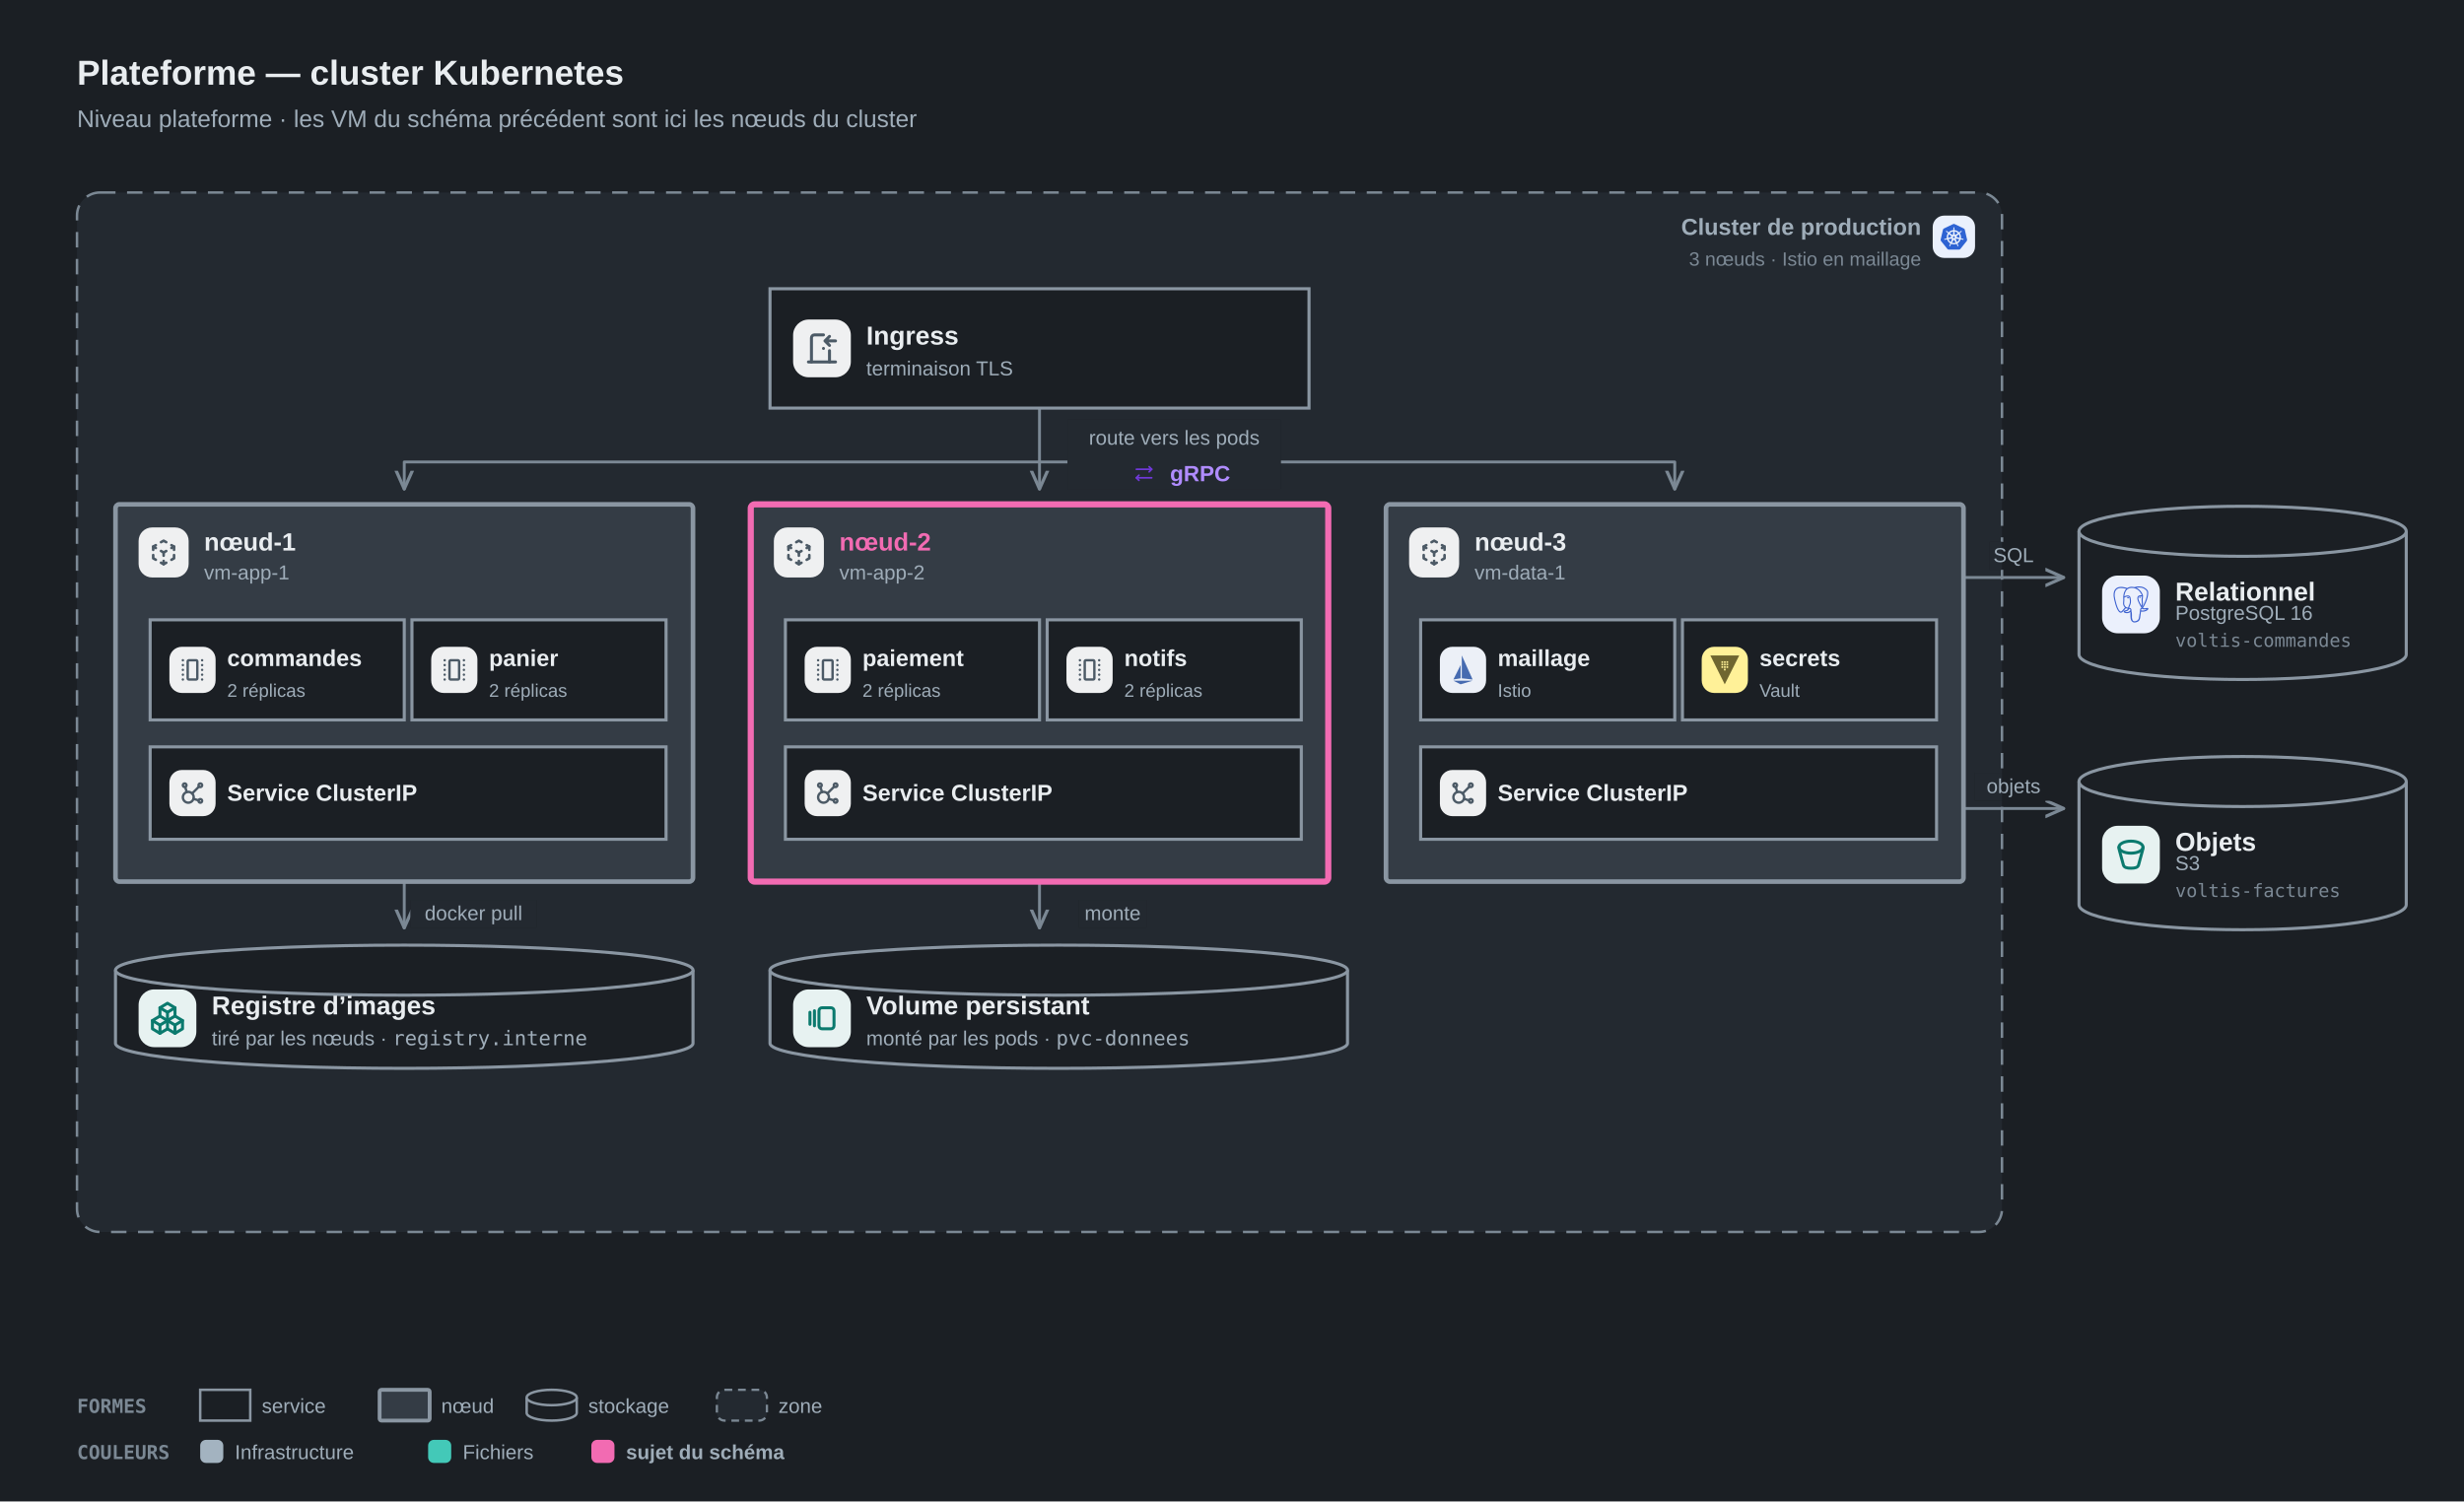
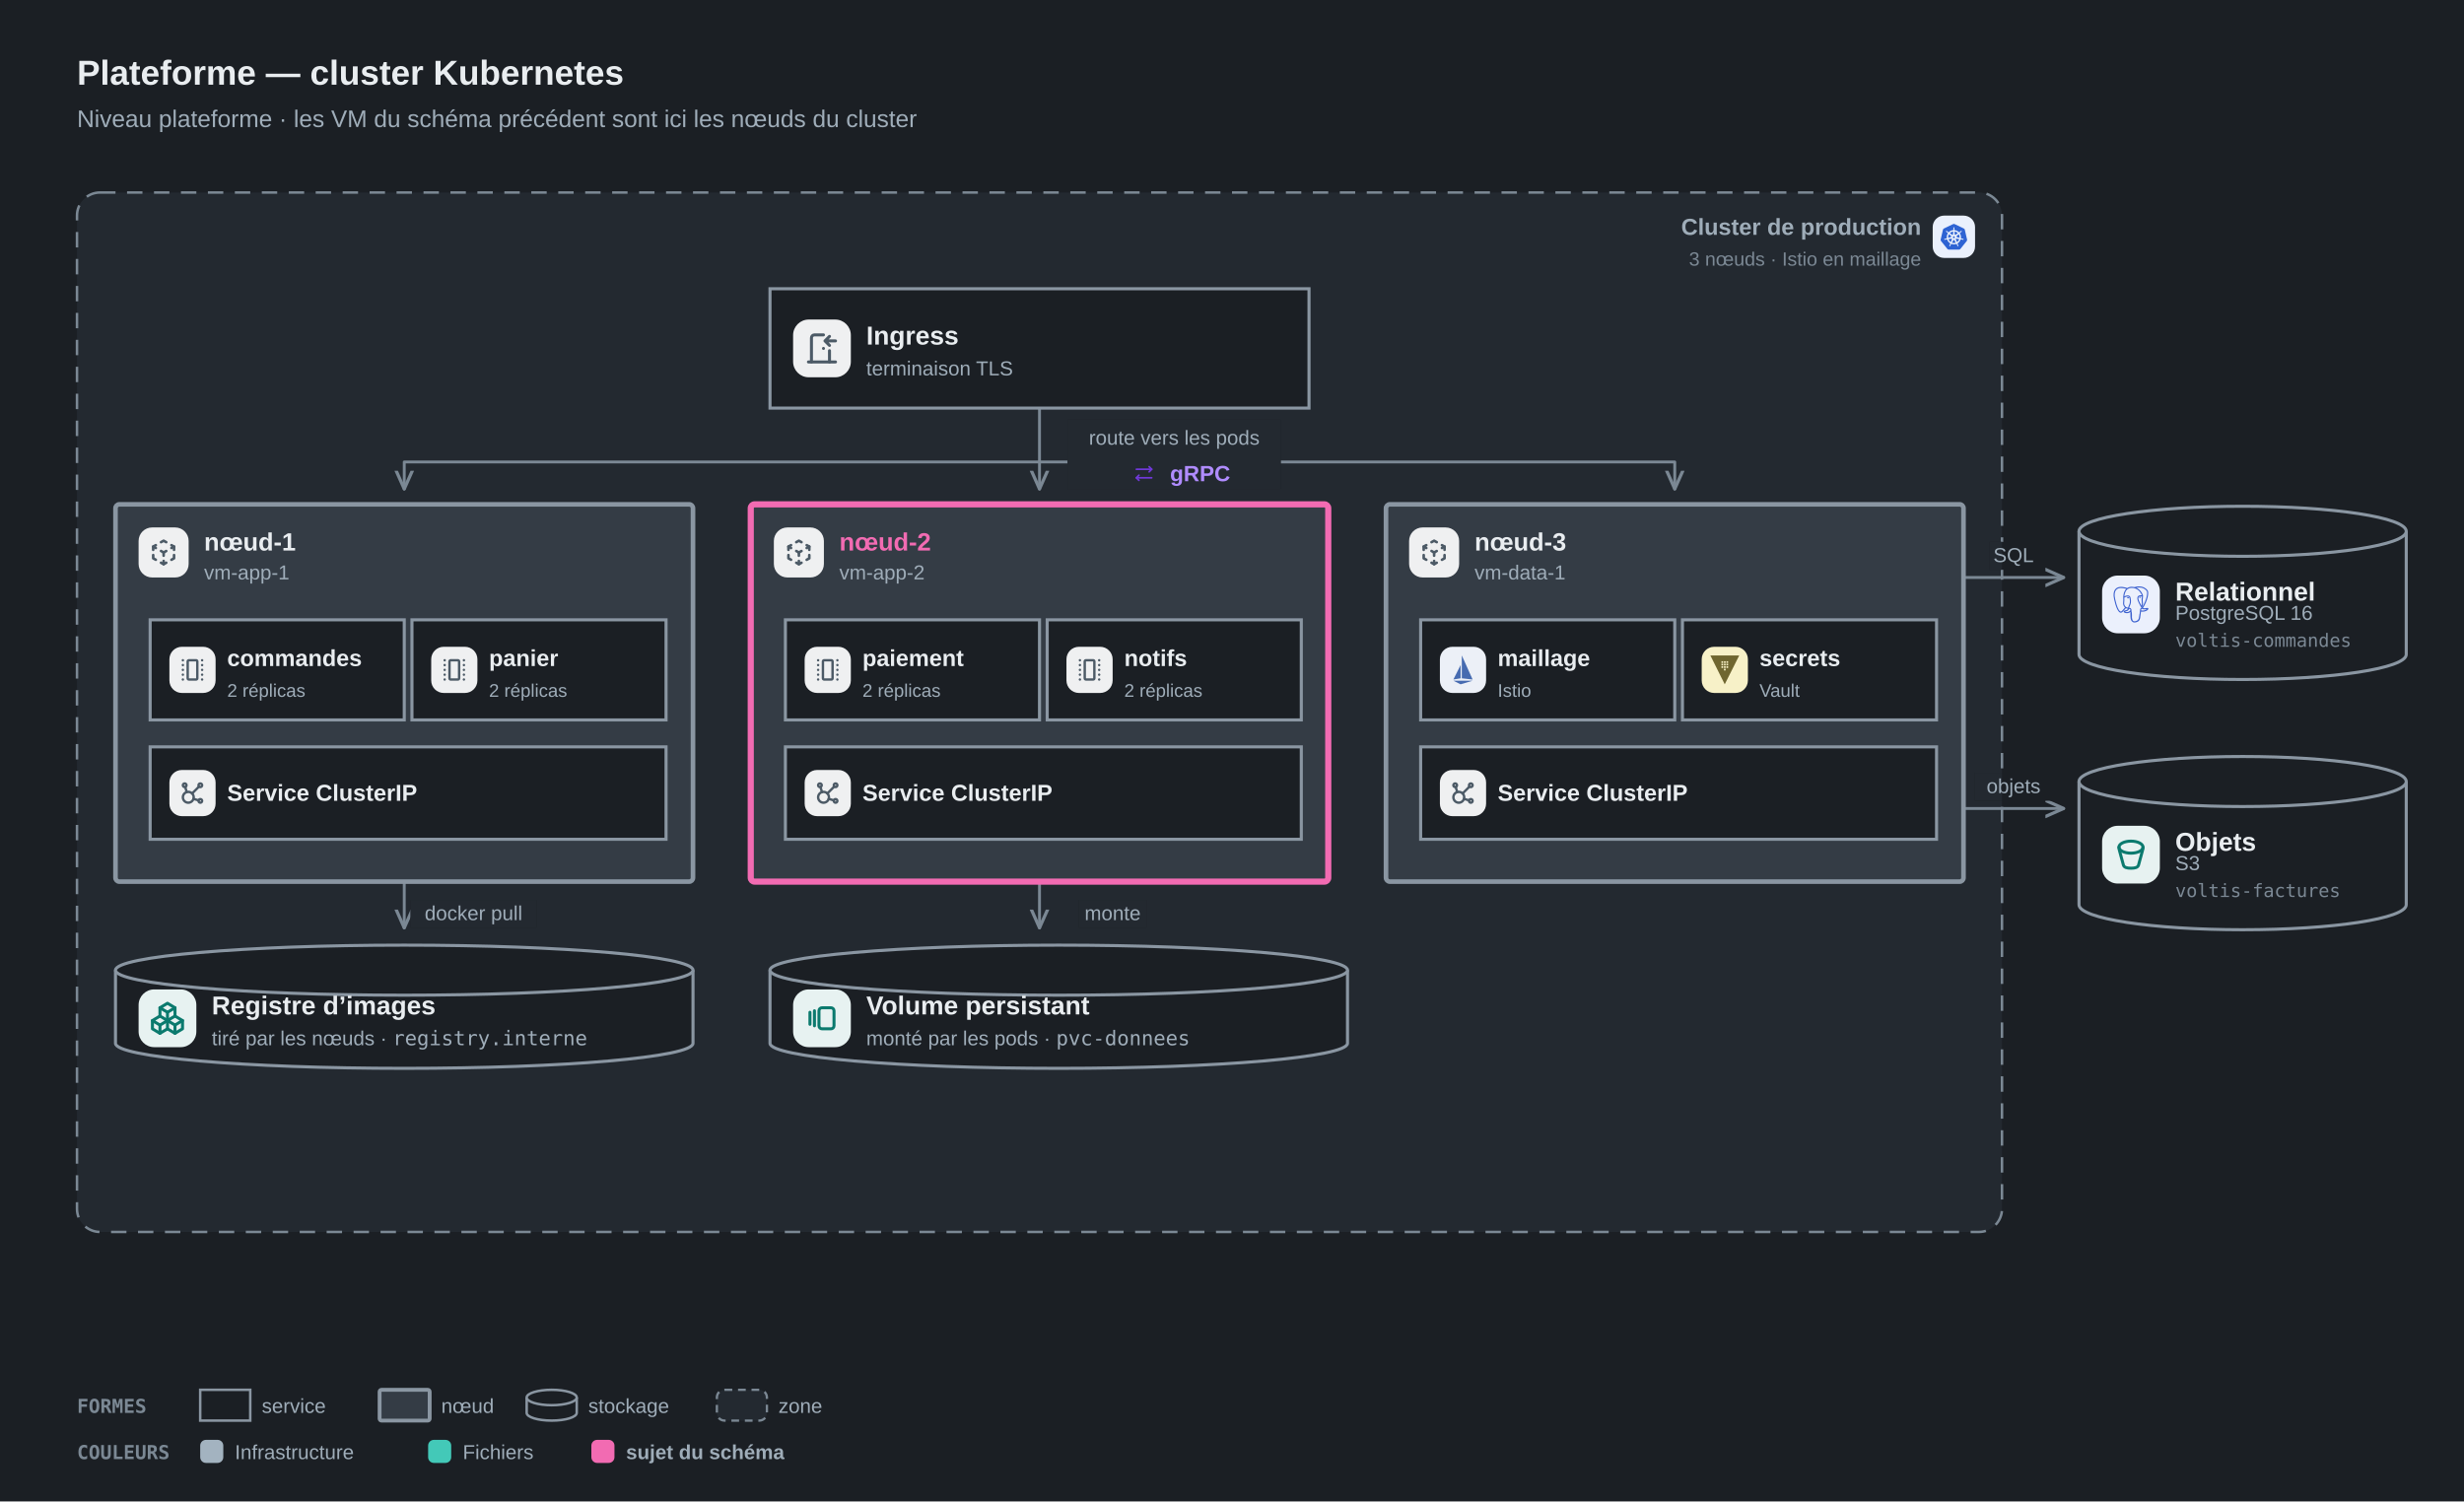
<svg xmlns="http://www.w3.org/2000/svg" width="1280" height="780" viewBox="0 0 1280 780" font-family="'IBM Plex Sans','Helvetica Neue',Arial,sans-serif" role="img" aria-label="Plateforme — cluster Kubernetes">
  <defs>
    <marker id="fl" viewBox="0 0 10 10" refX="9" refY="5" markerWidth="7" markerHeight="7" orient="auto-start-reverse">
      <path d="M0,1 L9,5 L0,9" fill="none" stroke="#7B8894" stroke-width="1.6" stroke-linecap="round" stroke-linejoin="round" />
    </marker>
  </defs>
  <rect width="1280" height="780" fill="#1B1F24" />
  <text x="40" y="44" font-size="18" font-weight="600" fill="#E9EDF0">Plateforme — cluster Kubernetes</text>
  <text x="40" y="66" font-size="12.5" fill="#9FADB9">Niveau plateforme · les VM du schéma précédent sont ici les nœuds du cluster</text>
  <rect x="40" y="100" width="1000" height="540" rx="12" fill="#232930" stroke="#7B8894" stroke-width="1.3" stroke-dasharray="8 6" />
  <svg x="1004" y="112" width="22" height="22" viewBox="0 0 48 48">
    <rect width="48" height="48" rx="13" fill="#eaf0fc" />
    <svg x="9" y="9" width="30" height="30" viewBox="0 0 24 24" fill="#2e63d3">
      <path d="M10.204 14.35l.007.01-.999 2.413a5.171 5.171 0 0 1-2.075-2.597l2.578-.437.004.005a.44.44 0 0 1 .484.606zm-.833-2.129a.44.44 0 0 0 .173-.756l.002-.011L7.585 9.7a5.143 5.143 0 0 0-.73 3.255l2.514-.725.002-.009zm1.145-1.98a.44.44 0 0 0 .699-.337l.01-.005.15-2.62a5.144 5.144 0 0 0-3.01 1.442l2.147 1.523.004-.002zm.76 2.75l.723.349.722-.347.18-.78-.5-.623h-.804l-.5.623.179.779zm1.5-3.095a.44.44 0 0 0 .7.336l.008.003 2.134-1.513a5.188 5.188 0 0 0-2.992-1.442l.148 2.615.002.001zm10.876 5.97l-5.773 7.181a1.6 1.6 0 0 1-1.248.594l-9.261.003a1.6 1.6 0 0 1-1.247-.596l-5.776-7.18a1.583 1.583 0 0 1-.307-1.34L2.1 5.573c.108-.47.425-.864.863-1.073L11.305.513a1.606 1.606 0 0 1 1.385 0l8.345 3.985c.438.209.755.604.863 1.073l2.062 8.955c.108.47-.005.963-.308 1.34zm-3.289-2.057c-.042-.01-.103-.026-.145-.034-.174-.033-.315-.025-.479-.038-.35-.037-.638-.067-.895-.148-.105-.04-.18-.165-.216-.216l-.201-.059a6.45 6.45 0 0 0-.105-2.332 6.465 6.465 0 0 0-.936-2.163c.052-.047.15-.133.177-.159.008-.09.001-.183.094-.282.197-.185.444-.338.743-.522.142-.084.273-.137.415-.242.032-.024.076-.062.11-.089.24-.191.295-.52.123-.736-.172-.216-.506-.236-.745-.045-.034.027-.08.062-.111.088-.134.116-.217.23-.33.35-.246.25-.45.458-.673.609-.097.056-.239.037-.303.033l-.19.135a6.545 6.545 0 0 0-4.146-2.003l-.012-.223c-.065-.062-.143-.115-.163-.25-.022-.268.015-.557.057-.905.023-.163.061-.298.068-.475.001-.04-.001-.099-.001-.142 0-.306-.224-.555-.5-.555-.275 0-.499.249-.499.555l.001.014c0 .041-.002.092 0 .128.006.177.044.312.067.475.042.348.078.637.056.906a.545.545 0 0 1-.162.258l-.012.211a6.424 6.424 0 0 0-4.166 2.003 8.373 8.373 0 0 1-.18-.128c-.09.012-.18.04-.297-.029-.223-.15-.427-.358-.673-.608-.113-.12-.195-.234-.329-.349-.03-.026-.077-.062-.111-.088a.594.594 0 0 0-.348-.132.481.481 0 0 0-.398.176c-.172.216-.117.546.123.737l.007.005.104.083c.142.105.272.159.414.242.299.185.546.338.743.522.076.082.09.226.1.288l.16.143a6.462 6.462 0 0 0-1.02 4.506l-.208.06c-.055.072-.133.184-.215.217-.257.081-.546.11-.895.147-.164.014-.305.006-.48.039-.037.007-.09.02-.133.03l-.004.002-.007.002c-.295.071-.484.342-.423.608.061.267.349.429.645.365l.007-.001.01-.003.129-.029c.17-.046.294-.113.448-.172.33-.118.604-.217.87-.256.112-.009.23.069.288.101l.217-.037a6.5 6.5 0 0 0 2.88 3.596l-.09.218c.033.084.069.199.044.282-.097.252-.263.517-.452.813-.091.136-.185.242-.268.399-.02.037-.045.095-.064.134-.128.275-.034.591.213.71.248.12.556-.007.69-.282v-.002c.02-.039.046-.09.062-.127.07-.162.094-.301.144-.458.132-.332.205-.68.387-.897.05-.06.13-.082.215-.105l.113-.205a6.453 6.453 0 0 0 4.609.012l.106.192c.086.028.18.042.256.155.136.232.229.507.342.84.05.156.074.295.145.457.016.037.043.09.062.129.133.276.442.402.69.282.247-.118.341-.435.213-.71-.02-.039-.045-.096-.065-.134-.083-.156-.177-.261-.268-.398-.19-.296-.346-.541-.443-.793-.04-.13.007-.21.038-.294-.018-.022-.059-.144-.083-.202a6.499 6.499 0 0 0 2.88-3.622c.064.01.176.03.213.038.075-.05.144-.114.28-.104.266.039.54.138.87.256.154.06.277.128.448.173.036.01.088.019.13.028l.009.003.007.001c.297.064.584-.098.645-.365.06-.266-.128-.537-.423-.608zM16.4 9.701l-1.95 1.746v.005a.44.44 0 0 0 .173.757l.003.01 2.526.728a5.199 5.199 0 0 0-.108-1.674A5.208 5.208 0 0 0 16.4 9.7zm-4.013 5.325a.437.437 0 0 0-.404-.232.44.44 0 0 0-.372.233h-.002l-1.268 2.292a5.164 5.164 0 0 0 3.326.003l-1.27-2.296h-.01zm1.888-1.293a.44.44 0 0 0-.27.036.44.44 0 0 0-.214.572l-.003.004 1.01 2.438a5.15 5.15 0 0 0 2.081-2.615l-2.6-.44-.004.005z" />
    </svg>
  </svg>
  <text x="998" y="122" text-anchor="end" font-size="12" font-weight="600" fill="#9FADB9">Cluster de production</text>
  <text x="998" y="138" text-anchor="end" font-size="10" fill="#7B8894">3 nœuds · Istio en maillage</text>
  <path d="M540,212 V240 H210 V254" fill="none" stroke="#7B8894" stroke-width="1.5" stroke-linecap="round" stroke-linejoin="round" marker-end="url(#fl)" />
  <path d="M540,240 V254" fill="none" stroke="#7B8894" stroke-width="1.5" stroke-linecap="round" stroke-linejoin="round" marker-end="url(#fl)" />
  <path d="M540,240 H870 V254" fill="none" stroke="#7B8894" stroke-width="1.5" stroke-linecap="round" stroke-linejoin="round" marker-end="url(#fl)" />
  <path d="M1020,300 H1072" fill="none" stroke="#7B8894" stroke-width="1.5" stroke-linecap="round" stroke-linejoin="round" marker-end="url(#fl)" />
  <path d="M1020,420 H1072" fill="none" stroke="#7B8894" stroke-width="1.5" stroke-linecap="round" stroke-linejoin="round" marker-end="url(#fl)" />
  <path d="M210,458 V482" fill="none" stroke="#7B8894" stroke-width="1.5" stroke-linecap="round" stroke-linejoin="round" marker-end="url(#fl)" />
  <path d="M540,458 V482" fill="none" stroke="#7B8894" stroke-width="1.5" stroke-linecap="round" stroke-linejoin="round" marker-end="url(#fl)" />
  <g>
    <rect x="400" y="150" width="280" height="62" rx="0" fill="#1B1F24" stroke="#8A96A2" stroke-width="1.6" />
    <svg x="412" y="166" width="30" height="30" viewBox="0 0 48 48">
      <rect width="48" height="48" rx="13" fill="#eff0f1" />
      <svg x="9" y="9" width="30" height="30" viewBox="0 0 24 24" fill="none" stroke="#4C5A66" stroke-width="2" stroke-linecap="round" stroke-linejoin="round">
        <path stroke="none" d="M0 0h24v24H0z" fill="none" />
        <path d="M13 12v.01" />
        <path d="M3 21h18" />
        <path d="M5 21v-16a2 2 0 0 1 2 -2h6m4 10.5v7.5" />
        <path d="M21 7h-7m3 -3l-3 3l3 3" />
      </svg>
    </svg>
    <text x="450" y="179" font-size="13.5" font-weight="600" fill="#E9EDF0">Ingress</text>
    <text x="450" y="195" font-size="10.5" fill="#9FADB9">terminaison TLS</text>
  </g>
  <g>
    <rect x="60" y="262" width="300" height="196" rx="2" fill="#343C45" stroke="#8A96A2" stroke-width="2.4" />
    <svg x="72" y="274" width="26" height="26" viewBox="0 0 48 48">
      <rect width="48" height="48" rx="13" fill="#eff0f1" />
      <svg x="9" y="9" width="30" height="30" viewBox="0 0 24 24" fill="none" stroke="#4C5A66" stroke-width="2" stroke-linecap="round" stroke-linejoin="round">
        <path stroke="none" d="M0 0h24v24H0z" fill="none" />
        <path d="M6 17.6l-2 -1.1v-2.5" />
        <path d="M4 10v-2.5l2 -1.1" />
        <path d="M10 4.1l2 -1.1l2 1.1" />
        <path d="M18 6.4l2 1.1v2.5" />
        <path d="M20 14v2.5l-2 1.12" />
        <path d="M14 19.9l-2 1.1l-2 -1.1" />
        <path d="M12 12l2 -1.1" />
        <path d="M18 8.6l2 -1.1" />
        <path d="M12 12l0 2.5" />
        <path d="M12 18.5l0 2.5" />
        <path d="M12 12l-2 -1.12" />
        <path d="M6 8.6l-2 -1.1" />
      </svg>
    </svg>
    <text x="106" y="286" font-size="13" font-weight="600" fill="#E9EDF0">nœud-1</text>
    <text x="106" y="301" font-size="10.5" fill="#9FADB9">vm-app-1</text>
  </g>
  <g>
    <rect x="78" y="322" width="132" height="52" rx="0" fill="#1B1F24" stroke="#8A96A2" stroke-width="1.6" />
    <svg x="88" y="336" width="24" height="24" viewBox="0 0 48 48">
      <rect width="48" height="48" rx="13" fill="#eff0f1" />
      <svg x="9" y="9" width="30" height="30" viewBox="0 0 24 24" fill="none" stroke="#4C5A66" stroke-width="2" stroke-linecap="round" stroke-linejoin="round">
        <path stroke="none" d="M0 0h24v24H0z" fill="none" />
        <path d="M20 4v.01" />
        <path d="M20 20v.01" />
        <path d="M20 16v.01" />
        <path d="M20 12v.01" />
        <path d="M20 8v.01" />
        <path d="M8 5a1 1 0 0 1 1 -1h6a1 1 0 0 1 1 1v14a1 1 0 0 1 -1 1h-6a1 1 0 0 1 -1 -1l0 -14" />
        <path d="M4 4v.01" />
        <path d="M4 20v.01" />
        <path d="M4 16v.01" />
        <path d="M4 12v.01" />
        <path d="M4 8v.01" />
      </svg>
    </svg>
    <text x="118" y="346" font-size="12" font-weight="600" fill="#E9EDF0">commandes</text>
    <text x="118" y="362" font-size="9.5" fill="#9FADB9">2 réplicas</text>
  </g>
  <g>
    <rect x="214" y="322" width="132" height="52" rx="0" fill="#1B1F24" stroke="#8A96A2" stroke-width="1.6" />
    <svg x="224" y="336" width="24" height="24" viewBox="0 0 48 48">
      <rect width="48" height="48" rx="13" fill="#eff0f1" />
      <svg x="9" y="9" width="30" height="30" viewBox="0 0 24 24" fill="none" stroke="#4C5A66" stroke-width="2" stroke-linecap="round" stroke-linejoin="round">
        <path stroke="none" d="M0 0h24v24H0z" fill="none" />
        <path d="M20 4v.01" />
        <path d="M20 20v.01" />
        <path d="M20 16v.01" />
        <path d="M20 12v.01" />
        <path d="M20 8v.01" />
        <path d="M8 5a1 1 0 0 1 1 -1h6a1 1 0 0 1 1 1v14a1 1 0 0 1 -1 1h-6a1 1 0 0 1 -1 -1l0 -14" />
        <path d="M4 4v.01" />
        <path d="M4 20v.01" />
        <path d="M4 16v.01" />
        <path d="M4 12v.01" />
        <path d="M4 8v.01" />
      </svg>
    </svg>
    <text x="254" y="346" font-size="12" font-weight="600" fill="#E9EDF0">panier</text>
    <text x="254" y="362" font-size="9.5" fill="#9FADB9">2 réplicas</text>
  </g>
  <g>
    <rect x="78" y="388" width="268" height="48" rx="0" fill="#1B1F24" stroke="#8A96A2" stroke-width="1.6" />
    <svg x="88" y="400" width="24" height="24" viewBox="0 0 48 48">
      <rect width="48" height="48" rx="13" fill="#eff0f1" />
      <svg x="9" y="9" width="30" height="30" viewBox="0 0 24 24" fill="none" stroke="#4C5A66" stroke-width="2" stroke-linecap="round" stroke-linejoin="round">
        <path stroke="none" d="M0 0h24v24H0z" fill="none" />
        <path d="M5.931 6.936l1.275 4.249m5.607 5.609l4.251 1.275" />
        <path d="M11.683 12.317l5.759 -5.759" />
        <path d="M4 5.5a1.5 1.5 0 1 0 3 0a1.5 1.5 0 1 0 -3 0" />
        <path d="M17 5.5a1.5 1.5 0 1 0 3 0a1.5 1.5 0 1 0 -3 0" />
        <path d="M17 18.5a1.5 1.5 0 1 0 3 0a1.5 1.5 0 1 0 -3 0" />
        <path d="M4 15.5a4.5 4.5 0 1 0 9 0a4.5 4.5 0 1 0 -9 0" />
      </svg>
    </svg>
    <text x="118" y="416" font-size="12" font-weight="600" fill="#E9EDF0">Service ClusterIP</text>
  </g>
  <g>
    <rect x="390" y="262" width="300" height="196" rx="2" fill="#343C45" stroke="#F26BB2" stroke-width="3.2" />
    <svg x="402" y="274" width="26" height="26" viewBox="0 0 48 48">
      <rect width="48" height="48" rx="13" fill="#eff0f1" />
      <svg x="9" y="9" width="30" height="30" viewBox="0 0 24 24" fill="none" stroke="#4C5A66" stroke-width="2" stroke-linecap="round" stroke-linejoin="round">
        <path stroke="none" d="M0 0h24v24H0z" fill="none" />
        <path d="M6 17.6l-2 -1.1v-2.5" />
        <path d="M4 10v-2.5l2 -1.1" />
        <path d="M10 4.1l2 -1.1l2 1.1" />
        <path d="M18 6.4l2 1.1v2.5" />
        <path d="M20 14v2.5l-2 1.12" />
        <path d="M14 19.9l-2 1.1l-2 -1.1" />
        <path d="M12 12l2 -1.1" />
        <path d="M18 8.6l2 -1.1" />
        <path d="M12 12l0 2.5" />
        <path d="M12 18.5l0 2.5" />
        <path d="M12 12l-2 -1.12" />
        <path d="M6 8.6l-2 -1.1" />
      </svg>
    </svg>
    <text x="436" y="286" font-size="13" font-weight="600" fill="#F26BB2">nœud-2</text>
    <text x="436" y="301" font-size="10.5" fill="#9FADB9">vm-app-2</text>
  </g>
  <g>
    <rect x="408" y="322" width="132" height="52" rx="0" fill="#1B1F24" stroke="#8A96A2" stroke-width="1.6" />
    <svg x="418" y="336" width="24" height="24" viewBox="0 0 48 48">
      <rect width="48" height="48" rx="13" fill="#eff0f1" />
      <svg x="9" y="9" width="30" height="30" viewBox="0 0 24 24" fill="none" stroke="#4C5A66" stroke-width="2" stroke-linecap="round" stroke-linejoin="round">
        <path stroke="none" d="M0 0h24v24H0z" fill="none" />
        <path d="M20 4v.01" />
        <path d="M20 20v.01" />
        <path d="M20 16v.01" />
        <path d="M20 12v.01" />
        <path d="M20 8v.01" />
        <path d="M8 5a1 1 0 0 1 1 -1h6a1 1 0 0 1 1 1v14a1 1 0 0 1 -1 1h-6a1 1 0 0 1 -1 -1l0 -14" />
        <path d="M4 4v.01" />
        <path d="M4 20v.01" />
        <path d="M4 16v.01" />
        <path d="M4 12v.01" />
        <path d="M4 8v.01" />
      </svg>
    </svg>
    <text x="448" y="346" font-size="12" font-weight="600" fill="#E9EDF0">paiement</text>
    <text x="448" y="362" font-size="9.5" fill="#9FADB9">2 réplicas</text>
  </g>
  <g>
    <rect x="544" y="322" width="132" height="52" rx="0" fill="#1B1F24" stroke="#8A96A2" stroke-width="1.6" />
    <svg x="554" y="336" width="24" height="24" viewBox="0 0 48 48">
      <rect width="48" height="48" rx="13" fill="#eff0f1" />
      <svg x="9" y="9" width="30" height="30" viewBox="0 0 24 24" fill="none" stroke="#4C5A66" stroke-width="2" stroke-linecap="round" stroke-linejoin="round">
        <path stroke="none" d="M0 0h24v24H0z" fill="none" />
        <path d="M20 4v.01" />
        <path d="M20 20v.01" />
        <path d="M20 16v.01" />
        <path d="M20 12v.01" />
        <path d="M20 8v.01" />
        <path d="M8 5a1 1 0 0 1 1 -1h6a1 1 0 0 1 1 1v14a1 1 0 0 1 -1 1h-6a1 1 0 0 1 -1 -1l0 -14" />
        <path d="M4 4v.01" />
        <path d="M4 20v.01" />
        <path d="M4 16v.01" />
        <path d="M4 12v.01" />
        <path d="M4 8v.01" />
      </svg>
    </svg>
    <text x="584" y="346" font-size="12" font-weight="600" fill="#E9EDF0">notifs</text>
    <text x="584" y="362" font-size="9.5" fill="#9FADB9">2 réplicas</text>
  </g>
  <g>
    <rect x="408" y="388" width="268" height="48" rx="0" fill="#1B1F24" stroke="#8A96A2" stroke-width="1.6" />
    <svg x="418" y="400" width="24" height="24" viewBox="0 0 48 48">
      <rect width="48" height="48" rx="13" fill="#eff0f1" />
      <svg x="9" y="9" width="30" height="30" viewBox="0 0 24 24" fill="none" stroke="#4C5A66" stroke-width="2" stroke-linecap="round" stroke-linejoin="round">
        <path stroke="none" d="M0 0h24v24H0z" fill="none" />
        <path d="M5.931 6.936l1.275 4.249m5.607 5.609l4.251 1.275" />
        <path d="M11.683 12.317l5.759 -5.759" />
        <path d="M4 5.5a1.5 1.5 0 1 0 3 0a1.5 1.5 0 1 0 -3 0" />
        <path d="M17 5.5a1.5 1.5 0 1 0 3 0a1.5 1.5 0 1 0 -3 0" />
        <path d="M17 18.5a1.5 1.5 0 1 0 3 0a1.5 1.5 0 1 0 -3 0" />
        <path d="M4 15.5a4.5 4.5 0 1 0 9 0a4.5 4.5 0 1 0 -9 0" />
      </svg>
    </svg>
    <text x="448" y="416" font-size="12" font-weight="600" fill="#E9EDF0">Service ClusterIP</text>
  </g>
  <g>
    <rect x="720" y="262" width="300" height="196" rx="2" fill="#343C45" stroke="#8A96A2" stroke-width="2.4" />
    <svg x="732" y="274" width="26" height="26" viewBox="0 0 48 48">
      <rect width="48" height="48" rx="13" fill="#eff0f1" />
      <svg x="9" y="9" width="30" height="30" viewBox="0 0 24 24" fill="none" stroke="#4C5A66" stroke-width="2" stroke-linecap="round" stroke-linejoin="round">
        <path stroke="none" d="M0 0h24v24H0z" fill="none" />
        <path d="M6 17.6l-2 -1.1v-2.5" />
        <path d="M4 10v-2.5l2 -1.1" />
        <path d="M10 4.1l2 -1.1l2 1.1" />
        <path d="M18 6.4l2 1.1v2.5" />
        <path d="M20 14v2.5l-2 1.12" />
        <path d="M14 19.9l-2 1.1l-2 -1.1" />
        <path d="M12 12l2 -1.1" />
        <path d="M18 8.6l2 -1.1" />
        <path d="M12 12l0 2.5" />
        <path d="M12 18.5l0 2.5" />
        <path d="M12 12l-2 -1.12" />
        <path d="M6 8.6l-2 -1.1" />
      </svg>
    </svg>
    <text x="766" y="286" font-size="13" font-weight="600" fill="#E9EDF0">nœud-3</text>
    <text x="766" y="301" font-size="10.5" fill="#9FADB9">vm-data-1</text>
  </g>
  <g>
    <rect x="738" y="322" width="132" height="52" rx="0" fill="#1B1F24" stroke="#8A96A2" stroke-width="1.6" />
    <svg x="748" y="336" width="24" height="24" viewBox="0 0 48 48">
      <rect width="48" height="48" rx="13" fill="#ecf0f7" />
      <svg x="9" y="9" width="30" height="30" viewBox="0 0 24 24" fill="#466BB0">
        <path d="M4 21 20 21 10 24zM4 20 10 19 10 8zM11 19 20 20 11 0z" />
      </svg>
    </svg>
    <text x="778" y="346" font-size="12" font-weight="600" fill="#E9EDF0">maillage</text>
    <text x="778" y="362" font-size="9.5" fill="#9FADB9">Istio</text>
  </g>
  <g>
    <rect x="874" y="322" width="132" height="52" rx="0" fill="#1B1F24" stroke="#8A96A2" stroke-width="1.6" />
    <svg x="884" y="336" width="24" height="24" viewBox="0 0 48 48">
-       <rect width="48" height="48" rx="13" fill="#fff198" />
+       <rect width="48" height="48" rx="13" fill="#f7f1c8" />
      <svg x="9" y="9" width="30" height="30" viewBox="0 0 24 24" fill="#6f6630">
        <path d="M0 0l11.955 24L24 0zm13.366 4.827h1.393v1.38h-1.393zm-2.77 5.569H9.22V8.993h1.389zm0-2.087H9.22V6.906h1.389zm0-2.086H9.22V4.819h1.389zm2.087 6.263h-1.377V11.08h1.388zm0-2.09h-1.377V8.993h1.388zm0-2.087h-1.377V6.906h1.388zm0-2.086h-1.377V4.819h1.388zm.683.683h1.393v1.389h-1.393zm0 3.475V8.993h1.389v1.388Z" />
      </svg>
    </svg>
    <text x="914" y="346" font-size="12" font-weight="600" fill="#E9EDF0">secrets</text>
    <text x="914" y="362" font-size="9.5" fill="#9FADB9">Vault</text>
  </g>
  <g>
    <rect x="738" y="388" width="268" height="48" rx="0" fill="#1B1F24" stroke="#8A96A2" stroke-width="1.6" />
    <svg x="748" y="400" width="24" height="24" viewBox="0 0 48 48">
      <rect width="48" height="48" rx="13" fill="#eff0f1" />
      <svg x="9" y="9" width="30" height="30" viewBox="0 0 24 24" fill="none" stroke="#4C5A66" stroke-width="2" stroke-linecap="round" stroke-linejoin="round">
        <path stroke="none" d="M0 0h24v24H0z" fill="none" />
        <path d="M5.931 6.936l1.275 4.249m5.607 5.609l4.251 1.275" />
        <path d="M11.683 12.317l5.759 -5.759" />
        <path d="M4 5.5a1.5 1.5 0 1 0 3 0a1.5 1.5 0 1 0 -3 0" />
        <path d="M17 5.5a1.5 1.5 0 1 0 3 0a1.5 1.5 0 1 0 -3 0" />
        <path d="M17 18.5a1.5 1.5 0 1 0 3 0a1.5 1.5 0 1 0 -3 0" />
        <path d="M4 15.5a4.5 4.5 0 1 0 9 0a4.5 4.5 0 1 0 -9 0" />
      </svg>
    </svg>
    <text x="778" y="416" font-size="12" font-weight="600" fill="#E9EDF0">Service ClusterIP</text>
  </g>
  <g>
    <path d="M60 504 v38 a150 13 0 0 0 300 0 v-38" fill="#1B1F24" stroke="#8A96A2" stroke-width="1.6" />
    <ellipse cx="210" cy="504" rx="150" ry="13" fill="#1B1F24" stroke="#8A96A2" stroke-width="1.6" />
    <svg x="72" y="514" width="30" height="30" viewBox="0 0 48 48">
      <rect width="48" height="48" rx="13" fill="#e7f2f1" />
      <svg x="9" y="9" width="30" height="30" viewBox="0 0 24 24" fill="none" stroke="#0B7A6E" stroke-width="2" stroke-linecap="round" stroke-linejoin="round">
        <path stroke="none" d="M0 0h24v24H0z" fill="none" />
        <path d="M7 16.5l-5 -3l5 -3l5 3v5.5l-5 3l0 -5.5" />
        <path d="M2 13.5v5.5l5 3" />
        <path d="M7 16.545l5 -3.03" />
        <path d="M17 16.5l-5 -3l5 -3l5 3v5.5l-5 3l0 -5.5" />
        <path d="M12 19l5 3" />
        <path d="M17 16.5l5 -3" />
        <path d="M12 13.5v-5.5l-5 -3l5 -3l5 3v5.5" />
        <path d="M7 5.03v5.455" />
        <path d="M12 8l5 -3" />
      </svg>
    </svg>
    <text x="110" y="527" font-size="13.5" font-weight="600" fill="#E9EDF0">Registre d’images</text>
    <text x="110" y="543" font-size="10.5" fill="#9FADB9">tiré par les nœuds · <tspan font-family="'IBM Plex Mono',monospace">registry.interne</tspan>
    </text>
  </g>
  <g>
    <path d="M400 504 v38 a150 13 0 0 0 300 0 v-38" fill="#1B1F24" stroke="#8A96A2" stroke-width="1.6" />
    <ellipse cx="550" cy="504" rx="150" ry="13" fill="#1B1F24" stroke="#8A96A2" stroke-width="1.6" />
    <svg x="412" y="514" width="30" height="30" viewBox="0 0 48 48">
      <rect width="48" height="48" rx="13" fill="#e7f2f1" />
      <svg x="9" y="9" width="30" height="30" viewBox="0 0 24 24" fill="none" stroke="#0B7A6E" stroke-width="2" stroke-linecap="round" stroke-linejoin="round">
        <path stroke="none" d="M0 0h24v24H0z" fill="none" />
        <path d="M10 7a2 2 0 0 1 2 -2h6a2 2 0 0 1 2 2v10a2 2 0 0 1 -2 2h-6a2 2 0 0 1 -2 -2l0 -10" />
        <path d="M7 7l0 10" />
        <path d="M4 8l0 8" />
      </svg>
    </svg>
    <text x="450" y="527" font-size="13.5" font-weight="600" fill="#E9EDF0">Volume persistant</text>
    <text x="450" y="543" font-size="10.5" fill="#9FADB9">monté par les pods · <tspan font-family="'IBM Plex Mono',monospace">pvc-donnees</tspan>
    </text>
  </g>
  <g>
    <path d="M1080 276 v64 a85 13 0 0 0 170 0 v-64" fill="#1B1F24" stroke="#8A96A2" stroke-width="1.6" />
    <ellipse cx="1165" cy="276" rx="85" ry="13" fill="#1B1F24" stroke="#8A96A2" stroke-width="1.6" />
    <svg x="1092" y="299" width="30" height="30" viewBox="0 0 48 48">
      <rect width="48" height="48" rx="13" fill="#ebf0fc" />
      <svg x="9" y="9" width="30" height="30" viewBox="0 0 24 24" fill="#3c61cf">
        <path d="M23.559 14.723a.527.527 0 0 0-.056-.119c-.139-.263-.477-.342-1.007-.232-1.653.341-2.293.131-2.526-.019 1.342-2.048 2.445-4.522 3.041-6.83.271-1.051.798-3.524.122-4.732a1.564 1.564 0 0 0-.151-.235C21.693.909 19.801.025 17.51.001c-1.495-.016-2.771.346-3.116.479a9.449 9.449 0 0 0-.516-.082 8.044 8.044 0 0 0-1.311-.128c-1.182-.018-2.204.264-3.05.841-.857-.321-4.789-1.645-7.222.079C.936 2.153.309 3.873.43 6.304c.041.818.507 3.334 1.242 5.744.46 1.506.939 2.702 1.433 3.582.553.994 1.126 1.593 1.714 1.79.447.149 1.133.144 1.858-.728.801-.964 1.59-1.826 1.945-2.207.435.235.906.362 1.39.377a.057.057 0 0 0 0.0.004 11.031 11.031 0 0 0-.247.305c-.339.43-.409.52-1.5.744-.31.064-1.134.234-1.146.811-.003.122.033.231.092.327.227.423.922.61 1.015.633 1.335.334 2.504.092 3.371-.679-.017 2.231.077 4.417.345 5.087.221.553.762 1.905 2.469 1.904.251 0 .526-.029.83-.094 1.782-.382 2.556-1.17 2.855-2.906.15-.871.402-2.875.539-4.101.017-.07.036-.121.057-.136.001-.001.07-.047.427.031a.367.367 0 0 0 .044.007l.254.022.015.001c.847.038 1.911-.143 2.531-.431.644-.299 1.806-1.032 1.595-1.67zM2.371 11.877c-.744-2.436-1.178-4.885-1.212-5.572-.109-2.171.417-3.683 1.562-4.493 1.837-1.299 4.84-.541 6.108-.13-.003.003-.007.006-.01.009-2.024 2.044-1.976 5.536-1.971 5.75-0.0.082.007.199.016.359.035.587.1 1.68-.073 2.918-.161 1.15.194 2.276.973 3.089.081.084.165.163.252.237-.347.371-1.1 1.193-1.903 2.158-.568.682-.96.552-1.089.509-.392-.131-.813-.587-1.238-1.322-.48-.839-.964-2.032-1.415-3.513zm6.007 5.087c-.171-.043-.327-.113-.432-.177.089-.039.237-.09.483-.141 1.283-.264 1.482-.451 1.914-1.0.099-.126.212-.269.367-.443a.355.355 0 0 0 .074-.13c.171-.151.272-.11.437-.042.156.065.308.26.369.475.029.102.062.294-.045.444-.904 1.266-2.222 1.249-3.168 1.013zm2.094-3.988-.052.141c-.133.357-.257.688-.333 1.003-.667-.002-1.317-.287-1.81-.802-.628-.655-.913-1.566-.782-2.5.183-1.308.115-2.447.079-3.059-.005-.086-.009-.161-.012-.22.296-.262 1.666-.996 2.643-.772.446.102.718.406.831.928.585 2.704.077 3.831-.33 4.736-.084.187-.163.363-.231.545zm7.364 4.572c-.017.177-.036.376-.062.596l-.146.438a.355.355 0 0 0-.018.108c-.006.475-.054.649-.115.869-.063.229-.135.489-.179 1.058-.11 1.414-.878 2.227-2.417 2.557-1.516.325-1.784-.497-2.021-1.222a6.582 6.582 0 0 0-.077-.227c-.215-.586-.191-1.412-.157-2.555.017-.561-.025-1.901-.33-2.646.004-.293.011-.591.019-.892a.353.353 0 0 0-.015-.113 1.493 1.493 0 0 0-.044-.208c-.123-.428-.421-.787-.78-.935-.142-.059-.404-.167-.718-.087.067-.276.183-.588.309-.925l.053-.142c.059-.16.134-.326.213-.501.426-.948 1.011-2.245.377-5.177-.237-1.098-1.03-1.634-2.232-1.51-.721.075-1.38.365-1.709.532a5.672 5.672 0 0 0-.196.104c.092-1.106.439-3.174 1.736-4.482a4.031 4.031 0 0 1 .303-.276.353.353 0 0 0 .145-.064c.752-.571 1.694-.851 2.802-.833.409.007.802.034 1.174.081 1.939.354 3.244 1.447 4.036 2.383.814.962 1.255 1.931 1.431 2.454-1.323-.135-2.223.127-2.68.779-.993 1.419.543 4.173 1.281 5.496.135.243.252.452.289.541.24.583.551.971.779 1.255.07.087.137.171.189.245-.401.116-1.121.383-1.055 1.717-.012.156-.042.447-.083.815-.046.208-.07.46-.099.766zm.89-1.621c-.041-.832.269-.918.597-1.01a2.857 2.857 0 0 0 .135-.041 1.202 1.202 0 0 0 .134.103c.57.377 1.582.421 3.007.134-.202.177-.519.399-.953.601-.41.19-1.096.333-1.747.364-.72.034-1.086-.081-1.172-.151zm.57-9.271c-.006.351-.054.669-.105 1.002-.055.358-.112.727-.126 1.176-.014.437.04.891.093 1.33.107.887.216 1.8-.207 2.701a3.527 3.527 0 0 1-.188-.386c-.053-.128-.167-.333-.325-.616-.616-1.104-2.057-3.69-1.319-4.745.38-.543 1.341-.566 2.178-.463zm.228 7.014a12.376 12.376 0 0 0-.085-.107l-.035-.044c.726-1.2.584-2.386.458-3.438-.052-.432-.101-.84-.088-1.223.013-.406.067-.754.118-1.091.064-.415.129-.844.111-1.351.013-.053.019-.116.012-.19-.046-.485-.6-1.938-1.729-3.253-.608-.707-1.49-1.497-2.689-2.039.525-.107 1.233-.203 2.024-.186 2.051.046 3.675.814 4.824 2.282a.908.908 0 0 1 .067.1c.723 1.356-.276 6.275-2.987 10.54zm-8.817-6.116c-.025.179-.309.422-.621.422a.582.582 0 0 1-.081-.006c-.187-.026-.377-.144-.506-.316-.046-.06-.12-.178-.105-.284.005-.04.026-.099.092-.149.118-.089.352-.123.61-.087.316.044.643.194.611.419zm7.931-.411c.011.079-.049.201-.153.31-.068.072-.212.196-.408.223a.546.546 0 0 1-.075.005c-.293 0-.541-.234-.561-.372-.024-.176.264-.311.561-.352.297-.041.611.009.636.185z" />
      </svg>
    </svg>
    <text x="1130" y="312" font-size="13.5" font-weight="600" fill="#E9EDF0">Relationnel</text>
    <text x="1130" y="322" font-size="10.5" fill="#9FADB9">PostgreSQL 16</text>
    <text x="1130" y="336" font-size="9.5" fill="#7B8894" font-family="'IBM Plex Mono',monospace">voltis-commandes</text>
  </g>
  <g>
    <path d="M1080 406 v64 a85 13 0 0 0 170 0 v-64" fill="#1B1F24" stroke="#8A96A2" stroke-width="1.6" />
    <ellipse cx="1165" cy="406" rx="85" ry="13" fill="#1B1F24" stroke="#8A96A2" stroke-width="1.6" />
    <svg x="1092" y="429" width="30" height="30" viewBox="0 0 48 48">
      <rect width="48" height="48" rx="13" fill="#e7f2f1" />
      <svg x="9" y="9" width="30" height="30" viewBox="0 0 24 24" fill="none" stroke="#0B7A6E" stroke-width="2" stroke-linecap="round" stroke-linejoin="round">
        <path stroke="none" d="M0 0h24v24H0z" fill="none" />
        <path d="M4 7a8 4 0 1 0 16 0a8 4 0 1 0 -16 0" />
        <path d="M4 7c0 .664 .088 1.324 .263 1.965l2.737 10.035c.5 1.5 2.239 2 5 2s4.5 -.5 5 -2c.333 -1 1.246 -4.345 2.737 -10.035a7.45 7.45 0 0 0 .263 -1.965" />
      </svg>
    </svg>
    <text x="1130" y="442" font-size="13.5" font-weight="600" fill="#E9EDF0">Objets</text>
    <text x="1130" y="452" font-size="10.5" fill="#9FADB9">S3</text>
    <text x="1130" y="466" font-size="9.5" fill="#7B8894" font-family="'IBM Plex Mono',monospace">voltis-factures</text>
  </g>
  <rect x="1033.4" y="281.5" width="25.1" height="14.5" fill="#1B1F24" />
  <rect x="1033.4" y="281.5" width="6.6" height="14.5" fill="#232930" />
  <text x="1046" y="292" text-anchor="middle" font-size="10.5" fill="#9FADB9">SQL</text>
  <rect x="1025.9" y="401.5" width="40.2" height="14.5" fill="#1B1F24" />
  <rect x="1025.9" y="401.5" width="14.1" height="14.5" fill="#232930" />
  <text x="1046" y="412" text-anchor="middle" font-size="10.5" fill="#9FADB9">objets</text>
  <rect x="213.3" y="467.5" width="65.4" height="14.5" fill="#1B1F24" />
  <rect x="213.3" y="467.5" width="65.4" height="14.5" fill="#232930" />
  <text x="246" y="478" text-anchor="middle" font-size="10.5" fill="#9FADB9">docker pull</text>
  <rect x="560.4" y="467.5" width="35.2" height="14.5" fill="#1B1F24" />
  <rect x="560.4" y="467.5" width="35.2" height="14.5" fill="#232930" />
  <text x="578" y="478" text-anchor="middle" font-size="10.5" fill="#9FADB9">monte</text>
  <rect x="554.6" y="218" width="110.7" height="36" fill="#1B1F24" />
  <rect x="554.6" y="218.0" width="110.7" height="36.0" fill="#232930" />
  <text x="610" y="231" text-anchor="middle" font-size="10.5" fill="#9FADB9">route vers les pods</text>
  <svg x="585.8" y="237.5" width="17" height="17" viewBox="0 0 48 48">
    <svg x="9" y="9" width="30" height="30" viewBox="0 0 24 24" fill="none" stroke="#7038D8" stroke-width="2" stroke-linecap="round" stroke-linejoin="round">
      <path stroke="none" d="M0 0h24v24H0z" fill="none" />
      <path d="M21 7l-18 0" />
      <path d="M18 10l3 -3l-3 -3" />
      <path d="M6 20l-3 -3l3 -3" />
      <path d="M3 17l18 0" />
    </svg>
  </svg>
  <text x="607.8" y="250" font-size="11.5" font-weight="600" fill="#B08CFF">gRPC</text>
  <g>
    <text x="40" y="734" font-size="10" font-weight="600" font-family="'IBM Plex Mono',monospace" fill="#7B8894">FORMES</text>
    <rect x="104" y="722" width="26" height="16" rx="0" fill="#1B1F24" stroke="#8A96A2" stroke-width="1.3" />
    <text x="136" y="734" font-size="10.5" fill="#9FADB9">service</text>
    <rect x="197.2" y="722" width="26" height="16" rx="1" fill="#343C45" stroke="#8A96A2" stroke-width="2" />
    <text x="229.2" y="734" font-size="10.5" fill="#9FADB9">nœud</text>
    <path d="M273.6 726 v8 a13 4 0 0 0 26 0 v-8" fill="#1B1F24" stroke="#8A96A2" stroke-width="1.3" />
    <ellipse cx="286.6" cy="726" rx="13" ry="4" fill="#1B1F24" stroke="#8A96A2" stroke-width="1.3" />
    <text x="305.6" y="734" font-size="10.5" fill="#9FADB9">stockage</text>
    <rect x="372.4" y="722" width="26" height="16" rx="4" fill="#232930" stroke="#7B8894" stroke-width="1.2" stroke-dasharray="4 3" />
    <text x="404.4" y="734" font-size="10.5" fill="#9FADB9">zone</text>
    <text x="40" y="758" font-size="10" font-weight="600" font-family="'IBM Plex Mono',monospace" fill="#7B8894">COULEURS</text>
    <rect x="104" y="748" width="12" height="12" rx="3" fill="#A3B3C0" />
    <text x="122" y="758" font-size="10.5" fill="#9FADB9">Infrastructure</text>
    <rect x="222.4" y="748" width="12" height="12" rx="3" fill="#43C9B8" />
    <text x="240.4" y="758" font-size="10.5" fill="#9FADB9">Fichiers</text>
    <rect x="307.2" y="748" width="12" height="12" rx="3" fill="#F26BB2" />
    <text x="325.2" y="758" font-size="10.5" font-weight="600" fill="#9FADB9">sujet du schéma</text>
  </g>
</svg>
